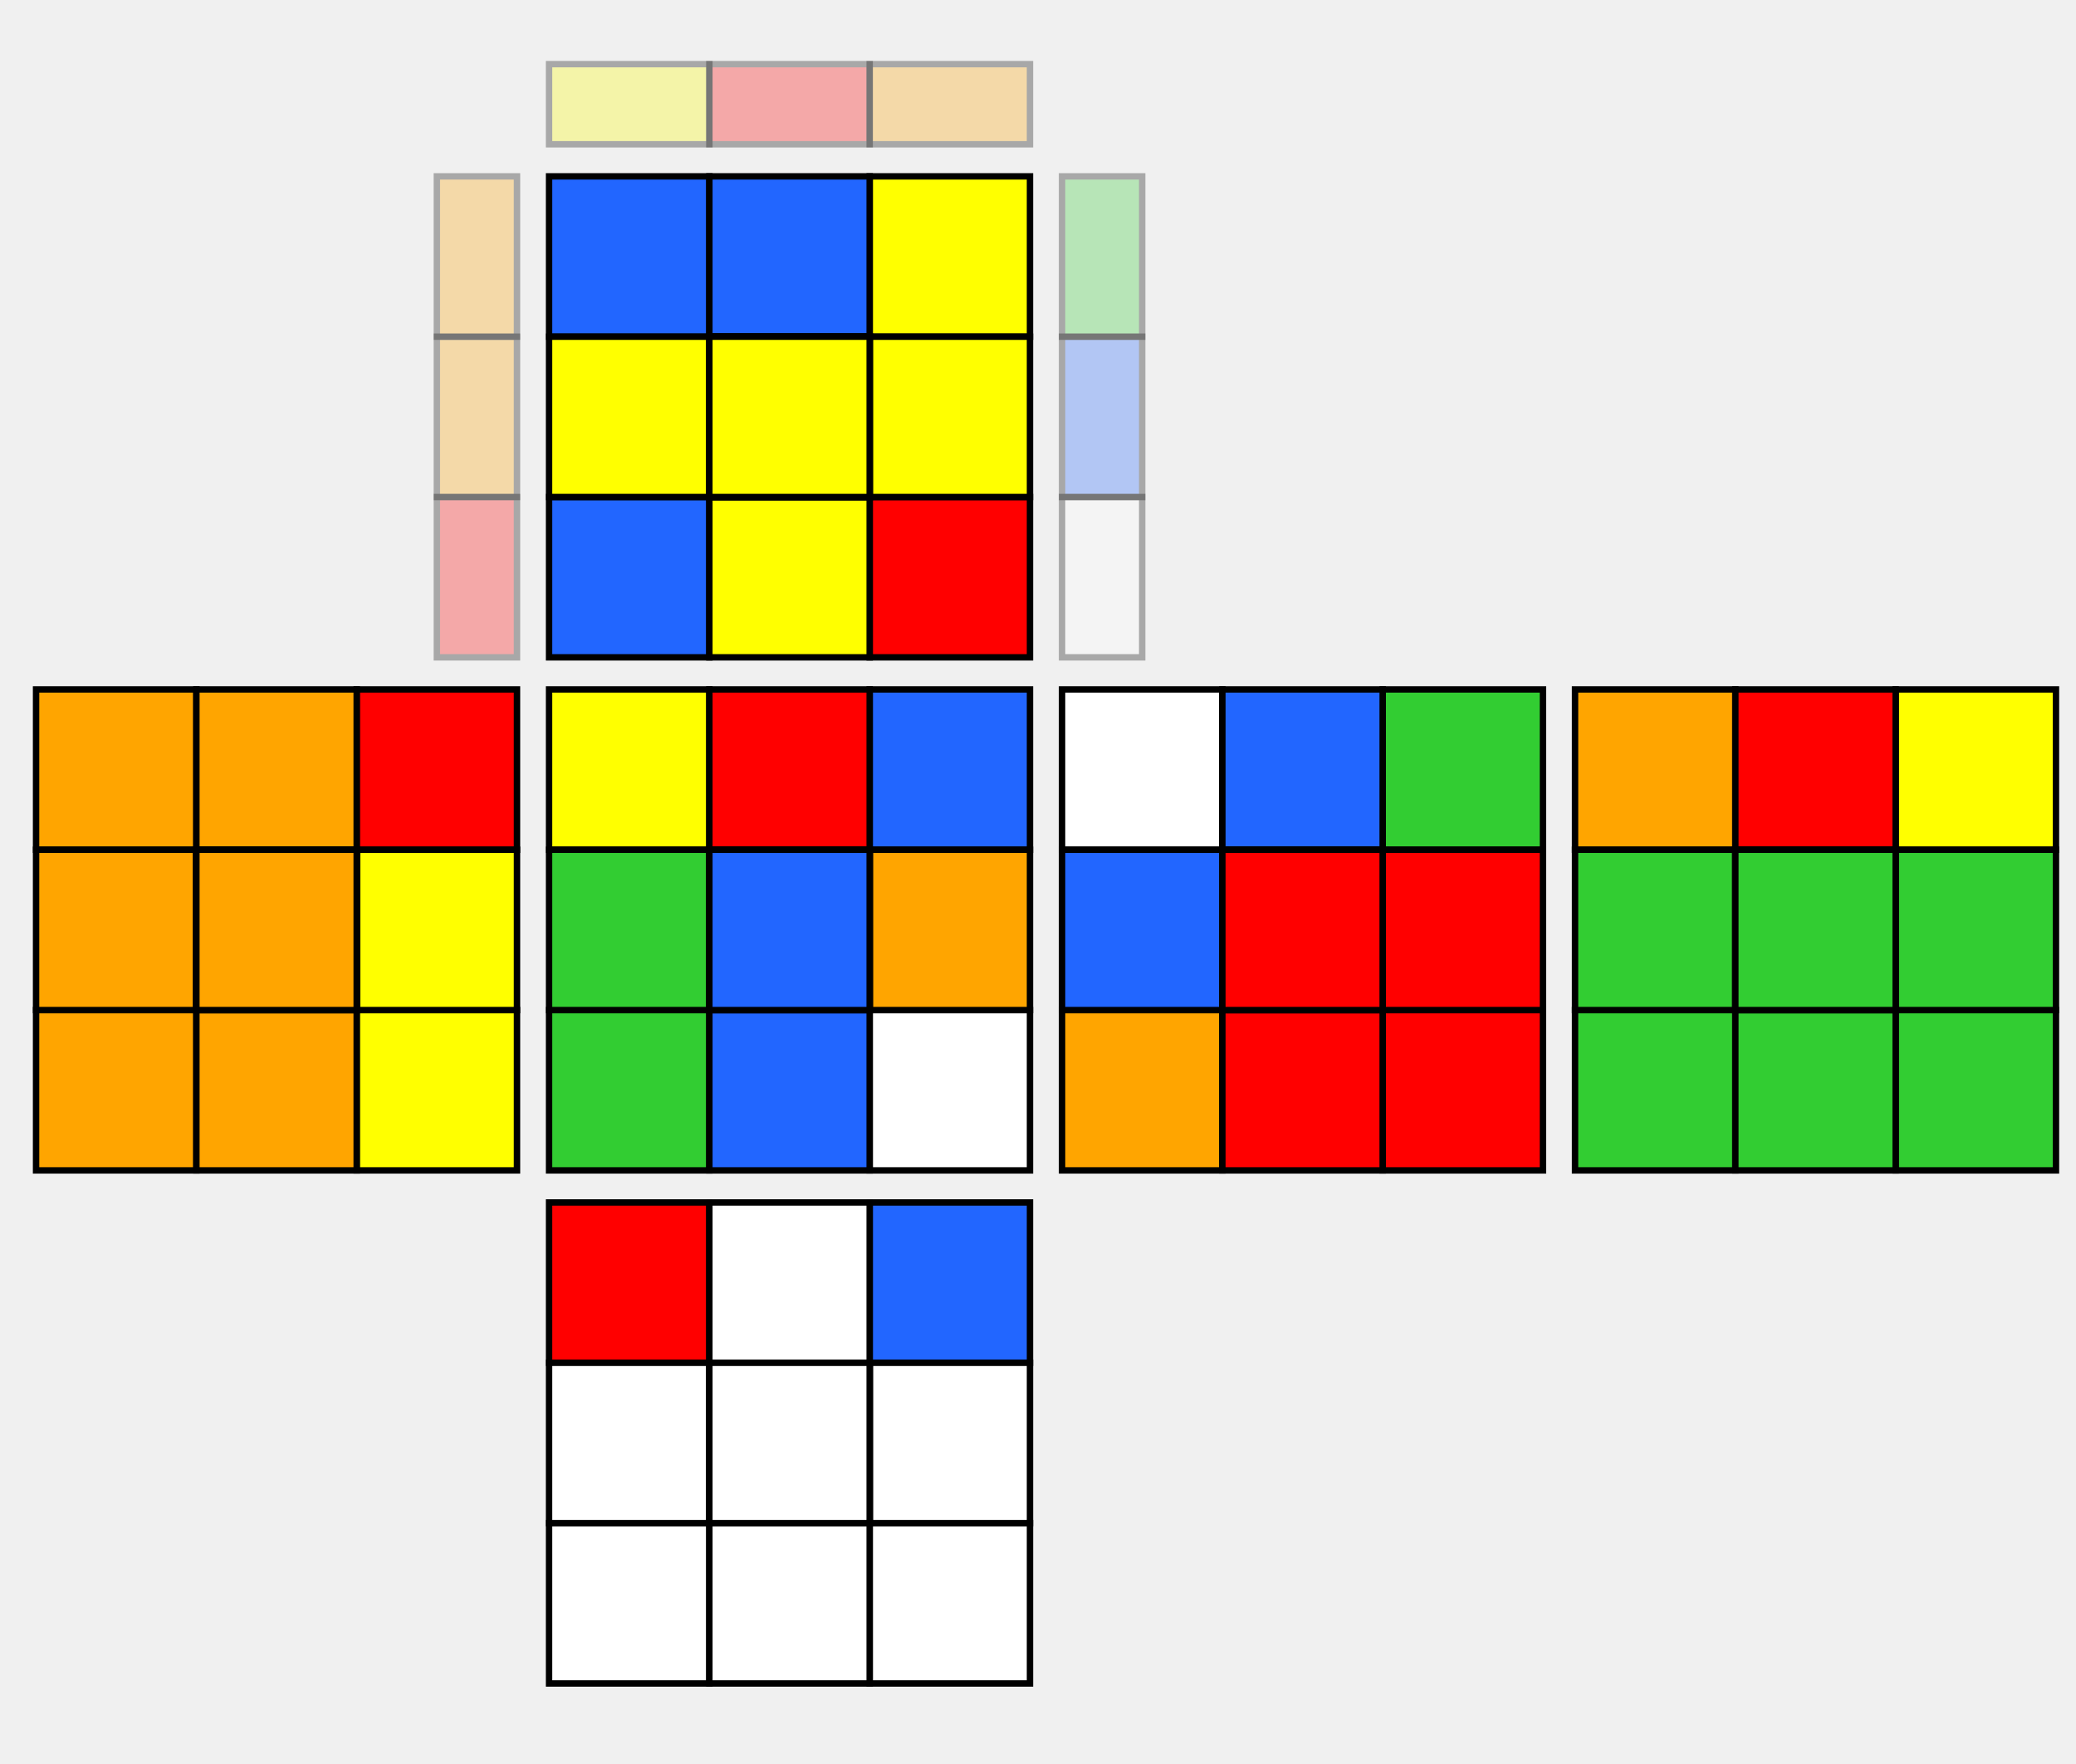
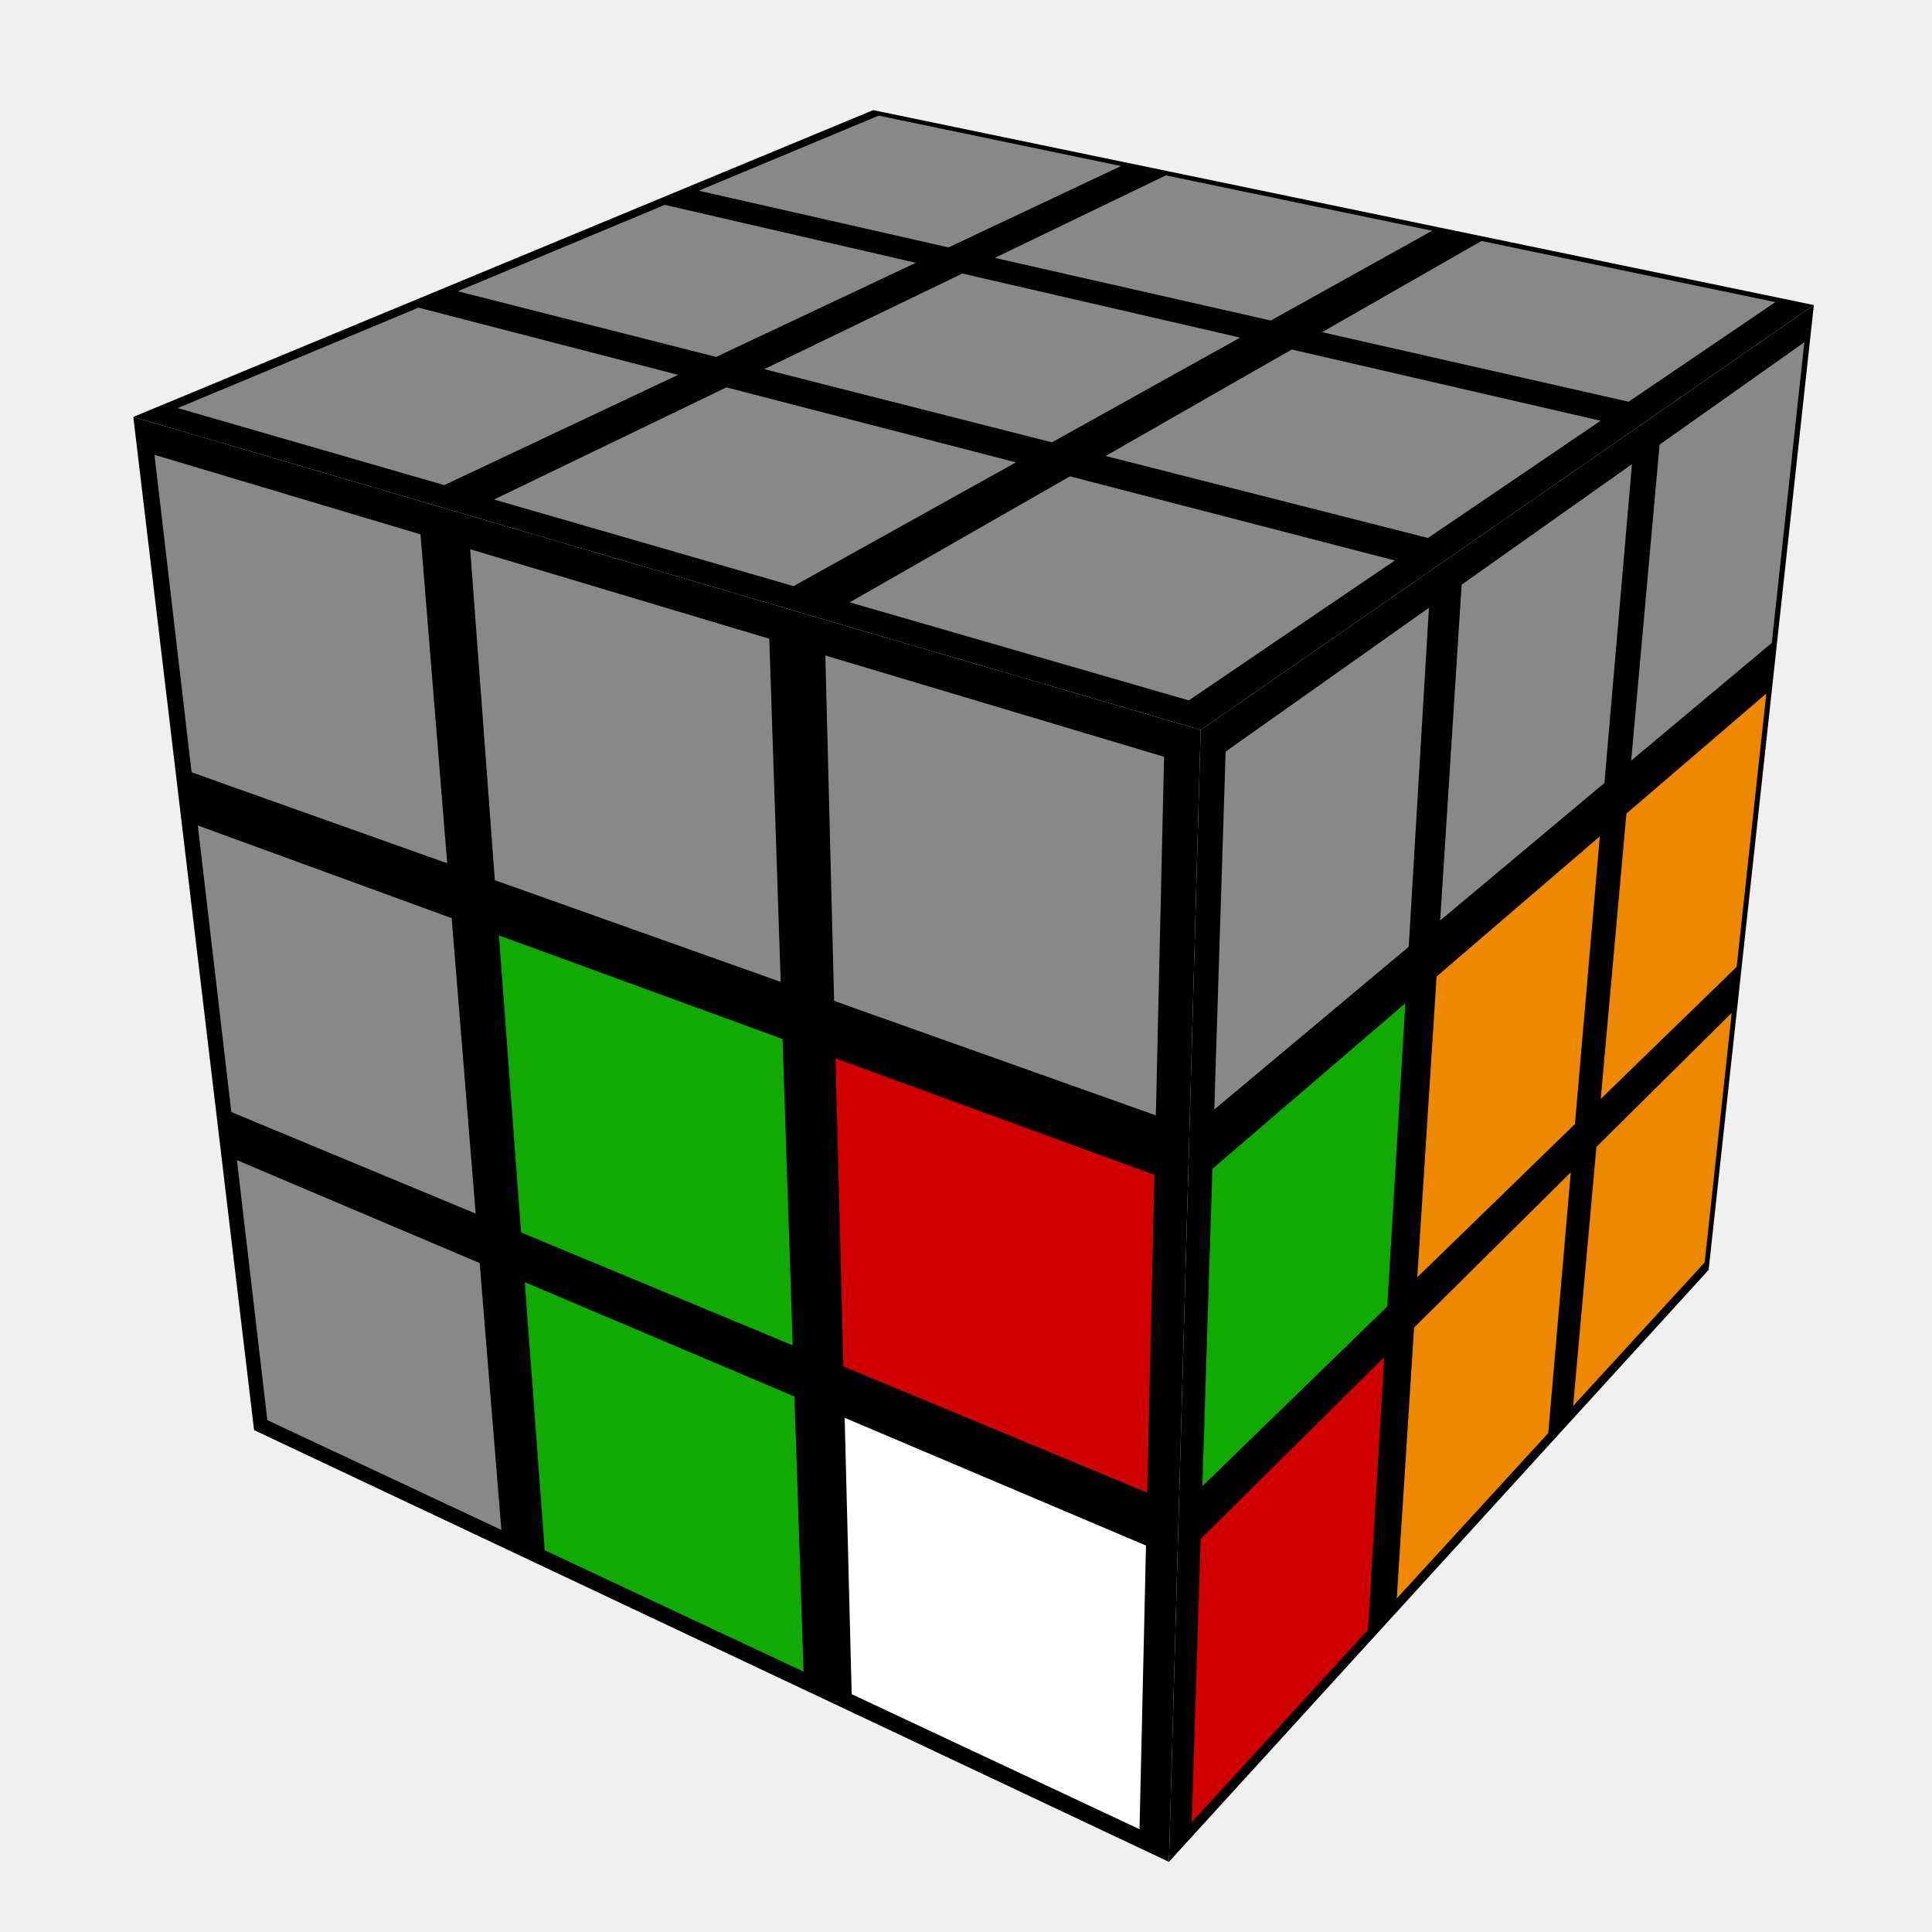
- <svg xmlns="http://www.w3.org/2000/svg" version="1.1" viewBox="0 0 518 440" preserveAspectRatio="xMidYMid meet" style="max-width: 100%; max-height: 100%;">
-   <defs>
-     <radialGradient id="grad-svg36-EDGES-l0-o0" r="70.711%">
-       <stop offset="100%" stop-color="yellow" stop-opacity="1" />
-       <stop offset="100%" stop-color="black" stop-opacity="1" />
-       <stop offset="100%" stop-color="black" stop-opacity="1" />
-       <stop offset="100%" stop-color="white" stop-opacity="1" />
-     </radialGradient>
-     <radialGradient id="grad-svg36-EDGES-l0-o1" r="70.711%">
-       <stop offset="100%" stop-color="red" stop-opacity="1" />
-       <stop offset="100%" stop-color="black" stop-opacity="1" />
-       <stop offset="100%" stop-color="black" stop-opacity="1" />
-       <stop offset="100%" stop-color="limegreen" stop-opacity="1" />
-     </radialGradient>
-     <radialGradient id="grad-svg36-EDGES-l1-o0" r="70.711%">
-       <stop offset="100%" stop-color="yellow" stop-opacity="1" />
-       <stop offset="100%" stop-color="black" stop-opacity="1" />
-       <stop offset="100%" stop-color="black" stop-opacity="1" />
-       <stop offset="100%" stop-color="white" stop-opacity="1" />
-     </radialGradient>
-     <radialGradient id="grad-svg36-EDGES-l1-o1" r="70.711%">
-       <stop offset="100%" stop-color="rgb(34, 102, 255)" stop-opacity="1" />
-       <stop offset="100%" stop-color="black" stop-opacity="1" />
-       <stop offset="100%" stop-color="black" stop-opacity="1" />
-       <stop offset="100%" stop-color="red" stop-opacity="1" />
-     </radialGradient>
-     <radialGradient id="grad-svg36-EDGES-l2-o0" r="70.711%">
-       <stop offset="100%" stop-color="rgb(34, 102, 255)" stop-opacity="1" />
-       <stop offset="100%" stop-color="black" stop-opacity="1" />
-       <stop offset="100%" stop-color="black" stop-opacity="1" />
-       <stop offset="100%" stop-color="white" stop-opacity="1" />
-     </radialGradient>
-     <radialGradient id="grad-svg36-EDGES-l2-o1" r="70.711%">
-       <stop offset="100%" stop-color="red" stop-opacity="1" />
-       <stop offset="100%" stop-color="black" stop-opacity="1" />
-       <stop offset="100%" stop-color="black" stop-opacity="1" />
-       <stop offset="100%" stop-color="rgb(34, 102, 255)" stop-opacity="1" />
-     </radialGradient>
-     <radialGradient id="grad-svg36-EDGES-l3-o0" r="70.711%">
-       <stop offset="100%" stop-color="yellow" stop-opacity="1" />
-       <stop offset="100%" stop-color="black" stop-opacity="1" />
-       <stop offset="100%" stop-color="black" stop-opacity="1" />
-       <stop offset="100%" stop-color="white" stop-opacity="1" />
-     </radialGradient>
-     <radialGradient id="grad-svg36-EDGES-l3-o1" r="70.711%">
-       <stop offset="100%" stop-color="orange" stop-opacity="1" />
-       <stop offset="100%" stop-color="black" stop-opacity="1" />
-       <stop offset="100%" stop-color="black" stop-opacity="1" />
-       <stop offset="100%" stop-color="orange" stop-opacity="1" />
-     </radialGradient>
-     <radialGradient id="grad-svg36-EDGES-l4-o0" r="70.711%">
-       <stop offset="100%" stop-color="white" stop-opacity="1" />
-       <stop offset="100%" stop-color="black" stop-opacity="1" />
-       <stop offset="100%" stop-color="black" stop-opacity="1" />
-       <stop offset="100%" stop-color="yellow" stop-opacity="1" />
-     </radialGradient>
-     <radialGradient id="grad-svg36-EDGES-l4-o1" r="70.711%">
-       <stop offset="100%" stop-color="rgb(34, 102, 255)" stop-opacity="1" />
-       <stop offset="100%" stop-color="black" stop-opacity="1" />
-       <stop offset="100%" stop-color="black" stop-opacity="1" />
-       <stop offset="100%" stop-color="limegreen" stop-opacity="1" />
-     </radialGradient>
-     <radialGradient id="grad-svg36-EDGES-l5-o0" r="70.711%">
-       <stop offset="100%" stop-color="white" stop-opacity="1" />
-       <stop offset="100%" stop-color="black" stop-opacity="1" />
-       <stop offset="100%" stop-color="black" stop-opacity="1" />
-       <stop offset="100%" stop-color="yellow" stop-opacity="1" />
-     </radialGradient>
-     <radialGradient id="grad-svg36-EDGES-l5-o1" r="70.711%">
-       <stop offset="100%" stop-color="red" stop-opacity="1" />
-       <stop offset="100%" stop-color="black" stop-opacity="1" />
-       <stop offset="100%" stop-color="black" stop-opacity="1" />
-       <stop offset="100%" stop-color="red" stop-opacity="1" />
-     </radialGradient>
-     <radialGradient id="grad-svg36-EDGES-l6-o0" r="70.711%">
-       <stop offset="100%" stop-color="white" stop-opacity="1" />
-       <stop offset="100%" stop-color="black" stop-opacity="1" />
-       <stop offset="100%" stop-color="black" stop-opacity="1" />
-       <stop offset="100%" stop-color="yellow" stop-opacity="1" />
-     </radialGradient>
-     <radialGradient id="grad-svg36-EDGES-l6-o1" r="70.711%">
-       <stop offset="100%" stop-color="limegreen" stop-opacity="1" />
-       <stop offset="100%" stop-color="black" stop-opacity="1" />
-       <stop offset="100%" stop-color="black" stop-opacity="1" />
-       <stop offset="100%" stop-color="rgb(34, 102, 255)" stop-opacity="1" />
-     </radialGradient>
-     <radialGradient id="grad-svg36-EDGES-l7-o0" r="70.711%">
-       <stop offset="100%" stop-color="white" stop-opacity="1" />
-       <stop offset="100%" stop-color="black" stop-opacity="1" />
-       <stop offset="100%" stop-color="black" stop-opacity="1" />
-       <stop offset="100%" stop-color="yellow" stop-opacity="1" />
-     </radialGradient>
-     <radialGradient id="grad-svg36-EDGES-l7-o1" r="70.711%">
-       <stop offset="100%" stop-color="orange" stop-opacity="1" />
-       <stop offset="100%" stop-color="black" stop-opacity="1" />
-       <stop offset="100%" stop-color="black" stop-opacity="1" />
-       <stop offset="100%" stop-color="orange" stop-opacity="1" />
-     </radialGradient>
-     <radialGradient id="grad-svg36-EDGES-l8-o0" r="70.711%">
-       <stop offset="100%" stop-color="orange" stop-opacity="1" />
-       <stop offset="100%" stop-color="black" stop-opacity="1" />
-       <stop offset="100%" stop-color="black" stop-opacity="1" />
-       <stop offset="100%" stop-color="limegreen" stop-opacity="1" />
-     </radialGradient>
-     <radialGradient id="grad-svg36-EDGES-l8-o1" r="70.711%">
-       <stop offset="100%" stop-color="rgb(34, 102, 255)" stop-opacity="1" />
-       <stop offset="100%" stop-color="black" stop-opacity="1" />
-       <stop offset="100%" stop-color="black" stop-opacity="1" />
-       <stop offset="100%" stop-color="red" stop-opacity="1" />
-     </radialGradient>
-     <radialGradient id="grad-svg36-EDGES-l9-o0" r="70.711%">
-       <stop offset="100%" stop-color="limegreen" stop-opacity="1" />
-       <stop offset="100%" stop-color="black" stop-opacity="1" />
-       <stop offset="100%" stop-color="black" stop-opacity="1" />
-       <stop offset="100%" stop-color="limegreen" stop-opacity="1" />
-     </radialGradient>
-     <radialGradient id="grad-svg36-EDGES-l9-o1" r="70.711%">
-       <stop offset="100%" stop-color="yellow" stop-opacity="1" />
-       <stop offset="100%" stop-color="black" stop-opacity="1" />
-       <stop offset="100%" stop-color="black" stop-opacity="1" />
-       <stop offset="100%" stop-color="orange" stop-opacity="1" />
-     </radialGradient>
-     <radialGradient id="grad-svg36-EDGES-l10-o0" r="70.711%">
-       <stop offset="100%" stop-color="limegreen" stop-opacity="1" />
-       <stop offset="100%" stop-color="black" stop-opacity="1" />
-       <stop offset="100%" stop-color="black" stop-opacity="1" />
-       <stop offset="100%" stop-color="rgb(34, 102, 255)" stop-opacity="1" />
-     </radialGradient>
-     <radialGradient id="grad-svg36-EDGES-l10-o1" r="70.711%">
-       <stop offset="100%" stop-color="red" stop-opacity="1" />
-       <stop offset="100%" stop-color="black" stop-opacity="1" />
-       <stop offset="100%" stop-color="black" stop-opacity="1" />
-       <stop offset="100%" stop-color="red" stop-opacity="1" />
-     </radialGradient>
-     <radialGradient id="grad-svg36-EDGES-l11-o0" r="70.711%">
-       <stop offset="100%" stop-color="limegreen" stop-opacity="1" />
-       <stop offset="100%" stop-color="black" stop-opacity="1" />
-       <stop offset="100%" stop-color="black" stop-opacity="1" />
-       <stop offset="100%" stop-color="rgb(34, 102, 255)" stop-opacity="1" />
-     </radialGradient>
-     <radialGradient id="grad-svg36-EDGES-l11-o1" r="70.711%">
-       <stop offset="100%" stop-color="orange" stop-opacity="1" />
-       <stop offset="100%" stop-color="black" stop-opacity="1" />
-       <stop offset="100%" stop-color="black" stop-opacity="1" />
-       <stop offset="100%" stop-color="orange" stop-opacity="1" />
-     </radialGradient>
-     <radialGradient id="grad-svg36-CORNERS-l0-o0" r="70.711%">
-       <stop offset="100%" stop-color="red" stop-opacity="1" />
-       <stop offset="100%" stop-color="black" stop-opacity="1" />
-       <stop offset="100%" stop-color="black" stop-opacity="1" />
-       <stop offset="100%" stop-color="white" stop-opacity="1" />
-     </radialGradient>
-     <radialGradient id="grad-svg36-CORNERS-l0-o1" r="70.711%">
-       <stop offset="100%" stop-color="white" stop-opacity="1" />
-       <stop offset="100%" stop-color="black" stop-opacity="1" />
-       <stop offset="100%" stop-color="black" stop-opacity="1" />
-       <stop offset="100%" stop-color="red" stop-opacity="1" />
-     </radialGradient>
-     <radialGradient id="grad-svg36-CORNERS-l0-o2" r="70.711%">
-       <stop offset="100%" stop-color="rgb(34, 102, 255)" stop-opacity="1" />
-       <stop offset="100%" stop-color="black" stop-opacity="1" />
-       <stop offset="100%" stop-color="black" stop-opacity="1" />
-       <stop offset="100%" stop-color="limegreen" stop-opacity="1" />
-     </radialGradient>
-     <radialGradient id="grad-svg36-CORNERS-l1-o0" r="70.711%">
-       <stop offset="100%" stop-color="yellow" stop-opacity="1" />
-       <stop offset="100%" stop-color="black" stop-opacity="1" />
-       <stop offset="100%" stop-color="black" stop-opacity="1" />
-       <stop offset="100%" stop-color="white" stop-opacity="1" />
-     </radialGradient>
-     <radialGradient id="grad-svg36-CORNERS-l1-o1" r="70.711%">
-       <stop offset="100%" stop-color="orange" stop-opacity="1" />
-       <stop offset="100%" stop-color="black" stop-opacity="1" />
-       <stop offset="100%" stop-color="black" stop-opacity="1" />
-       <stop offset="100%" stop-color="rgb(34, 102, 255)" stop-opacity="1" />
-     </radialGradient>
-     <radialGradient id="grad-svg36-CORNERS-l1-o2" r="70.711%">
-       <stop offset="100%" stop-color="limegreen" stop-opacity="1" />
-       <stop offset="100%" stop-color="black" stop-opacity="1" />
-       <stop offset="100%" stop-color="black" stop-opacity="1" />
-       <stop offset="100%" stop-color="red" stop-opacity="1" />
-     </radialGradient>
-     <radialGradient id="grad-svg36-CORNERS-l2-o0" r="70.711%">
-       <stop offset="100%" stop-color="rgb(34, 102, 255)" stop-opacity="1" />
-       <stop offset="100%" stop-color="black" stop-opacity="1" />
-       <stop offset="100%" stop-color="black" stop-opacity="1" />
-       <stop offset="100%" stop-color="white" stop-opacity="1" />
-     </radialGradient>
-     <radialGradient id="grad-svg36-CORNERS-l2-o1" r="70.711%">
-       <stop offset="100%" stop-color="orange" stop-opacity="1" />
-       <stop offset="100%" stop-color="black" stop-opacity="1" />
-       <stop offset="100%" stop-color="black" stop-opacity="1" />
-       <stop offset="100%" stop-color="orange" stop-opacity="1" />
-     </radialGradient>
-     <radialGradient id="grad-svg36-CORNERS-l2-o2" r="70.711%">
-       <stop offset="100%" stop-color="yellow" stop-opacity="1" />
-       <stop offset="100%" stop-color="black" stop-opacity="1" />
-       <stop offset="100%" stop-color="black" stop-opacity="1" />
-       <stop offset="100%" stop-color="rgb(34, 102, 255)" stop-opacity="1" />
-     </radialGradient>
-     <radialGradient id="grad-svg36-CORNERS-l3-o0" r="70.711%">
-       <stop offset="100%" stop-color="rgb(34, 102, 255)" stop-opacity="1" />
-       <stop offset="100%" stop-color="black" stop-opacity="1" />
-       <stop offset="100%" stop-color="black" stop-opacity="1" />
-       <stop offset="100%" stop-color="white" stop-opacity="1" />
-     </radialGradient>
-     <radialGradient id="grad-svg36-CORNERS-l3-o1" r="70.711%">
-       <stop offset="100%" stop-color="yellow" stop-opacity="1" />
-       <stop offset="100%" stop-color="black" stop-opacity="1" />
-       <stop offset="100%" stop-color="black" stop-opacity="1" />
-       <stop offset="100%" stop-color="limegreen" stop-opacity="1" />
-     </radialGradient>
-     <radialGradient id="grad-svg36-CORNERS-l3-o2" r="70.711%">
-       <stop offset="100%" stop-color="red" stop-opacity="1" />
-       <stop offset="100%" stop-color="black" stop-opacity="1" />
-       <stop offset="100%" stop-color="black" stop-opacity="1" />
-       <stop offset="100%" stop-color="orange" stop-opacity="1" />
-     </radialGradient>
-     <radialGradient id="grad-svg36-CORNERS-l4-o0" r="70.711%">
-       <stop offset="100%" stop-color="rgb(34, 102, 255)" stop-opacity="1" />
-       <stop offset="100%" stop-color="black" stop-opacity="1" />
-       <stop offset="100%" stop-color="black" stop-opacity="1" />
-       <stop offset="100%" stop-color="yellow" stop-opacity="1" />
-     </radialGradient>
-     <radialGradient id="grad-svg36-CORNERS-l4-o1" r="70.711%">
-       <stop offset="100%" stop-color="white" stop-opacity="1" />
-       <stop offset="100%" stop-color="black" stop-opacity="1" />
-       <stop offset="100%" stop-color="black" stop-opacity="1" />
-       <stop offset="100%" stop-color="limegreen" stop-opacity="1" />
-     </radialGradient>
-     <radialGradient id="grad-svg36-CORNERS-l4-o2" r="70.711%">
-       <stop offset="100%" stop-color="orange" stop-opacity="1" />
-       <stop offset="100%" stop-color="black" stop-opacity="1" />
-       <stop offset="100%" stop-color="black" stop-opacity="1" />
-       <stop offset="100%" stop-color="red" stop-opacity="1" />
-     </radialGradient>
-     <radialGradient id="grad-svg36-CORNERS-l5-o0" r="70.711%">
-       <stop offset="100%" stop-color="red" stop-opacity="1" />
-       <stop offset="100%" stop-color="black" stop-opacity="1" />
-       <stop offset="100%" stop-color="black" stop-opacity="1" />
-       <stop offset="100%" stop-color="yellow" stop-opacity="1" />
-     </radialGradient>
-     <radialGradient id="grad-svg36-CORNERS-l5-o1" r="70.711%">
-       <stop offset="100%" stop-color="yellow" stop-opacity="1" />
-       <stop offset="100%" stop-color="black" stop-opacity="1" />
-       <stop offset="100%" stop-color="black" stop-opacity="1" />
-       <stop offset="100%" stop-color="orange" stop-opacity="1" />
-     </radialGradient>
-     <radialGradient id="grad-svg36-CORNERS-l5-o2" r="70.711%">
-       <stop offset="100%" stop-color="limegreen" stop-opacity="1" />
-       <stop offset="100%" stop-color="black" stop-opacity="1" />
-       <stop offset="100%" stop-color="black" stop-opacity="1" />
-       <stop offset="100%" stop-color="limegreen" stop-opacity="1" />
-     </radialGradient>
-     <radialGradient id="grad-svg36-CORNERS-l6-o0" r="70.711%">
-       <stop offset="100%" stop-color="white" stop-opacity="1" />
-       <stop offset="100%" stop-color="black" stop-opacity="1" />
-       <stop offset="100%" stop-color="black" stop-opacity="1" />
-       <stop offset="100%" stop-color="yellow" stop-opacity="1" />
-     </radialGradient>
-     <radialGradient id="grad-svg36-CORNERS-l6-o1" r="70.711%">
-       <stop offset="100%" stop-color="limegreen" stop-opacity="1" />
-       <stop offset="100%" stop-color="black" stop-opacity="1" />
-       <stop offset="100%" stop-color="black" stop-opacity="1" />
-       <stop offset="100%" stop-color="rgb(34, 102, 255)" stop-opacity="1" />
-     </radialGradient>
-     <radialGradient id="grad-svg36-CORNERS-l6-o2" r="70.711%">
-       <stop offset="100%" stop-color="orange" stop-opacity="1" />
-       <stop offset="100%" stop-color="black" stop-opacity="1" />
-       <stop offset="100%" stop-color="black" stop-opacity="1" />
-       <stop offset="100%" stop-color="orange" stop-opacity="1" />
-     </radialGradient>
-     <radialGradient id="grad-svg36-CORNERS-l7-o0" r="70.711%">
-       <stop offset="100%" stop-color="white" stop-opacity="1" />
-       <stop offset="100%" stop-color="black" stop-opacity="1" />
-       <stop offset="100%" stop-color="black" stop-opacity="1" />
-       <stop offset="100%" stop-color="yellow" stop-opacity="1" />
-     </radialGradient>
-     <radialGradient id="grad-svg36-CORNERS-l7-o1" r="70.711%">
-       <stop offset="100%" stop-color="red" stop-opacity="1" />
-       <stop offset="100%" stop-color="black" stop-opacity="1" />
-       <stop offset="100%" stop-color="black" stop-opacity="1" />
-       <stop offset="100%" stop-color="red" stop-opacity="1" />
-     </radialGradient>
-     <radialGradient id="grad-svg36-CORNERS-l7-o2" r="70.711%">
-       <stop offset="100%" stop-color="limegreen" stop-opacity="1" />
-       <stop offset="100%" stop-color="black" stop-opacity="1" />
-       <stop offset="100%" stop-color="black" stop-opacity="1" />
-       <stop offset="100%" stop-color="rgb(34, 102, 255)" stop-opacity="1" />
-     </radialGradient>
-     <radialGradient id="grad-svg36-CENTERS-l0-o0" r="70.711%">
-       <stop offset="100%" stop-color="yellow" stop-opacity="1" />
-       <stop offset="100%" stop-color="black" stop-opacity="1" />
-       <stop offset="100%" stop-color="black" stop-opacity="1" />
-       <stop offset="100%" stop-color="white" stop-opacity="1" />
-     </radialGradient>
-     <radialGradient id="grad-svg36-CENTERS-l0-o1" r="70.711%">
-       <stop offset="100%" stop-color="yellow" stop-opacity="1" />
-       <stop offset="100%" stop-color="black" stop-opacity="1" />
-       <stop offset="100%" stop-color="black" stop-opacity="1" />
-       <stop offset="100%" stop-color="white" stop-opacity="1" />
-     </radialGradient>
-     <radialGradient id="grad-svg36-CENTERS-l0-o2" r="70.711%">
-       <stop offset="100%" stop-color="yellow" stop-opacity="1" />
-       <stop offset="100%" stop-color="black" stop-opacity="1" />
-       <stop offset="100%" stop-color="black" stop-opacity="1" />
-       <stop offset="100%" stop-color="white" stop-opacity="1" />
-     </radialGradient>
-     <radialGradient id="grad-svg36-CENTERS-l0-o3" r="70.711%">
-       <stop offset="100%" stop-color="yellow" stop-opacity="1" />
-       <stop offset="100%" stop-color="black" stop-opacity="1" />
-       <stop offset="100%" stop-color="black" stop-opacity="1" />
-       <stop offset="100%" stop-color="white" stop-opacity="1" />
-     </radialGradient>
-     <radialGradient id="grad-svg36-CENTERS-l1-o0" r="70.711%">
-       <stop offset="100%" stop-color="orange" stop-opacity="1" />
-       <stop offset="100%" stop-color="black" stop-opacity="1" />
-       <stop offset="100%" stop-color="black" stop-opacity="1" />
-       <stop offset="100%" stop-color="orange" stop-opacity="1" />
-     </radialGradient>
-     <radialGradient id="grad-svg36-CENTERS-l1-o1" r="70.711%">
-       <stop offset="100%" stop-color="orange" stop-opacity="1" />
-       <stop offset="100%" stop-color="black" stop-opacity="1" />
-       <stop offset="100%" stop-color="black" stop-opacity="1" />
-       <stop offset="100%" stop-color="orange" stop-opacity="1" />
-     </radialGradient>
-     <radialGradient id="grad-svg36-CENTERS-l1-o2" r="70.711%">
-       <stop offset="100%" stop-color="orange" stop-opacity="1" />
-       <stop offset="100%" stop-color="black" stop-opacity="1" />
-       <stop offset="100%" stop-color="black" stop-opacity="1" />
-       <stop offset="100%" stop-color="orange" stop-opacity="1" />
-     </radialGradient>
-     <radialGradient id="grad-svg36-CENTERS-l1-o3" r="70.711%">
-       <stop offset="100%" stop-color="orange" stop-opacity="1" />
-       <stop offset="100%" stop-color="black" stop-opacity="1" />
-       <stop offset="100%" stop-color="black" stop-opacity="1" />
-       <stop offset="100%" stop-color="orange" stop-opacity="1" />
-     </radialGradient>
-     <radialGradient id="grad-svg36-CENTERS-l2-o0" r="70.711%">
-       <stop offset="100%" stop-color="rgb(34, 102, 255)" stop-opacity="1" />
-       <stop offset="100%" stop-color="black" stop-opacity="1" />
-       <stop offset="100%" stop-color="black" stop-opacity="1" />
-       <stop offset="100%" stop-color="limegreen" stop-opacity="1" />
-     </radialGradient>
-     <radialGradient id="grad-svg36-CENTERS-l2-o1" r="70.711%">
-       <stop offset="100%" stop-color="rgb(34, 102, 255)" stop-opacity="1" />
-       <stop offset="100%" stop-color="black" stop-opacity="1" />
-       <stop offset="100%" stop-color="black" stop-opacity="1" />
-       <stop offset="100%" stop-color="limegreen" stop-opacity="1" />
-     </radialGradient>
-     <radialGradient id="grad-svg36-CENTERS-l2-o2" r="70.711%">
-       <stop offset="100%" stop-color="rgb(34, 102, 255)" stop-opacity="1" />
-       <stop offset="100%" stop-color="black" stop-opacity="1" />
-       <stop offset="100%" stop-color="black" stop-opacity="1" />
-       <stop offset="100%" stop-color="limegreen" stop-opacity="1" />
-     </radialGradient>
-     <radialGradient id="grad-svg36-CENTERS-l2-o3" r="70.711%">
-       <stop offset="100%" stop-color="rgb(34, 102, 255)" stop-opacity="1" />
-       <stop offset="100%" stop-color="black" stop-opacity="1" />
-       <stop offset="100%" stop-color="black" stop-opacity="1" />
-       <stop offset="100%" stop-color="limegreen" stop-opacity="1" />
-     </radialGradient>
-     <radialGradient id="grad-svg36-CENTERS-l3-o0" r="70.711%">
-       <stop offset="100%" stop-color="red" stop-opacity="1" />
-       <stop offset="100%" stop-color="black" stop-opacity="1" />
-       <stop offset="100%" stop-color="black" stop-opacity="1" />
-       <stop offset="100%" stop-color="red" stop-opacity="1" />
-     </radialGradient>
-     <radialGradient id="grad-svg36-CENTERS-l3-o1" r="70.711%">
-       <stop offset="100%" stop-color="red" stop-opacity="1" />
-       <stop offset="100%" stop-color="black" stop-opacity="1" />
-       <stop offset="100%" stop-color="black" stop-opacity="1" />
-       <stop offset="100%" stop-color="red" stop-opacity="1" />
-     </radialGradient>
-     <radialGradient id="grad-svg36-CENTERS-l3-o2" r="70.711%">
-       <stop offset="100%" stop-color="red" stop-opacity="1" />
-       <stop offset="100%" stop-color="black" stop-opacity="1" />
-       <stop offset="100%" stop-color="black" stop-opacity="1" />
-       <stop offset="100%" stop-color="red" stop-opacity="1" />
-     </radialGradient>
-     <radialGradient id="grad-svg36-CENTERS-l3-o3" r="70.711%">
-       <stop offset="100%" stop-color="red" stop-opacity="1" />
-       <stop offset="100%" stop-color="black" stop-opacity="1" />
-       <stop offset="100%" stop-color="black" stop-opacity="1" />
-       <stop offset="100%" stop-color="red" stop-opacity="1" />
-     </radialGradient>
-     <radialGradient id="grad-svg36-CENTERS-l4-o0" r="70.711%">
-       <stop offset="100%" stop-color="limegreen" stop-opacity="1" />
-       <stop offset="100%" stop-color="black" stop-opacity="1" />
-       <stop offset="100%" stop-color="black" stop-opacity="1" />
-       <stop offset="100%" stop-color="rgb(34, 102, 255)" stop-opacity="1" />
-     </radialGradient>
-     <radialGradient id="grad-svg36-CENTERS-l4-o1" r="70.711%">
-       <stop offset="100%" stop-color="limegreen" stop-opacity="1" />
-       <stop offset="100%" stop-color="black" stop-opacity="1" />
-       <stop offset="100%" stop-color="black" stop-opacity="1" />
-       <stop offset="100%" stop-color="rgb(34, 102, 255)" stop-opacity="1" />
-     </radialGradient>
-     <radialGradient id="grad-svg36-CENTERS-l4-o2" r="70.711%">
-       <stop offset="100%" stop-color="limegreen" stop-opacity="1" />
-       <stop offset="100%" stop-color="black" stop-opacity="1" />
-       <stop offset="100%" stop-color="black" stop-opacity="1" />
-       <stop offset="100%" stop-color="rgb(34, 102, 255)" stop-opacity="1" />
-     </radialGradient>
-     <radialGradient id="grad-svg36-CENTERS-l4-o3" r="70.711%">
-       <stop offset="100%" stop-color="limegreen" stop-opacity="1" />
-       <stop offset="100%" stop-color="black" stop-opacity="1" />
-       <stop offset="100%" stop-color="black" stop-opacity="1" />
-       <stop offset="100%" stop-color="rgb(34, 102, 255)" stop-opacity="1" />
-     </radialGradient>
-     <radialGradient id="grad-svg36-CENTERS-l5-o0" r="70.711%">
-       <stop offset="100%" stop-color="white" stop-opacity="1" />
-       <stop offset="100%" stop-color="black" stop-opacity="1" />
-       <stop offset="100%" stop-color="black" stop-opacity="1" />
-       <stop offset="100%" stop-color="yellow" stop-opacity="1" />
-     </radialGradient>
-     <radialGradient id="grad-svg36-CENTERS-l5-o1" r="70.711%">
-       <stop offset="100%" stop-color="white" stop-opacity="1" />
-       <stop offset="100%" stop-color="black" stop-opacity="1" />
-       <stop offset="100%" stop-color="black" stop-opacity="1" />
-       <stop offset="100%" stop-color="yellow" stop-opacity="1" />
-     </radialGradient>
-     <radialGradient id="grad-svg36-CENTERS-l5-o2" r="70.711%">
-       <stop offset="100%" stop-color="white" stop-opacity="1" />
-       <stop offset="100%" stop-color="black" stop-opacity="1" />
-       <stop offset="100%" stop-color="black" stop-opacity="1" />
-       <stop offset="100%" stop-color="yellow" stop-opacity="1" />
-     </radialGradient>
-     <radialGradient id="grad-svg36-CENTERS-l5-o3" r="70.711%">
-       <stop offset="100%" stop-color="white" stop-opacity="1" />
-       <stop offset="100%" stop-color="black" stop-opacity="1" />
-       <stop offset="100%" stop-color="black" stop-opacity="1" />
-       <stop offset="100%" stop-color="yellow" stop-opacity="1" />
-     </radialGradient>
-   </defs>
-   <defs>
-     <g id="sticker">
-       <rect x="0" y="0" width="1" height="1" stroke="black" stroke-width="0.04px" />
-     </g>
-     <g id="sticker-thin-v">
-       <rect x="0" y="0" width="0.5" height="1" stroke="black" stroke-width="0.04px" style="opacity: 0.3;" />
-     </g>
-     <g id="sticker-thin-h">
-       <rect x="0" y="0" width="1" height="0.5" stroke="black" stroke-width="0.04px" style="opacity: 0.3;" />
-     </g>
-   </defs>
-   <g id="puzzle" transform="translate(5,40) scale(40)">
-     <g class="hint-facelet">
-       <use data-copy-id="CORNERS-l0-o1" href="#sticker-thin-v" transform="translate(6.5,2.1)" style="fill: url(#grad-svg36-CORNERS-l0-o1)" />
-       <use data-copy-id="EDGES-l1-o1" href="#sticker-thin-v" transform="translate(6.5,1.1)" style="fill: url(#grad-svg36-EDGES-l1-o1)" />
-       <use data-copy-id="CORNERS-l1-o2" href="#sticker-thin-v" transform="translate(6.5,0.1)" style="fill: url(#grad-svg36-CORNERS-l1-o2)" />
-       <use data-copy-id="CORNERS-l2-o2" href="#sticker-thin-h" transform="translate(3.3,-0.6)" style="fill: url(#grad-svg36-CORNERS-l2-o2)" />
-       <use data-copy-id="EDGES-l2-o1" href="#sticker-thin-h" transform="translate(4.3,-0.6)" style="fill: url(#grad-svg36-EDGES-l2-o1)" />
-       <use data-copy-id="CORNERS-l1-o1" href="#sticker-thin-h" transform="translate(5.3,-0.6)" style="fill: url(#grad-svg36-CORNERS-l1-o1)" />
-       <use data-copy-id="CORNERS-l3-o2" href="#sticker-thin-v" transform="translate(2.6,2.1)" style="fill: url(#grad-svg36-CORNERS-l3-o2)" />
-       <use data-copy-id="EDGES-l3-o1" href="#sticker-thin-v" transform="translate(2.6,1.1)" style="fill: url(#grad-svg36-EDGES-l3-o1)" />
-       <use data-copy-id="CORNERS-l2-o1" href="#sticker-thin-v" transform="translate(2.6,0.1)" style="fill: url(#grad-svg36-CORNERS-l2-o1)" />
-     </g>
-     <use id="CORNERS-l0-o0" href="#sticker" transform="translate(5.3,2.1)" style="fill: url(#grad-svg36-CORNERS-l0-o0)" />
-     <use id="CORNERS-l0-o1" href="#sticker" transform="translate(6.5,3.3)" style="fill: url(#grad-svg36-CORNERS-l0-o1)" />
-     <use id="CORNERS-l0-o2" href="#sticker" transform="translate(5.3,3.3)" style="fill: url(#grad-svg36-CORNERS-l0-o2)" />
-     <use id="CORNERS-l1-o0" href="#sticker" transform="translate(5.3,0.1)" style="fill: url(#grad-svg36-CORNERS-l1-o0)" />
-     <use id="CORNERS-l1-o1" href="#sticker" transform="translate(9.7,3.3)" style="fill: url(#grad-svg36-CORNERS-l1-o1)" />
-     <use id="CORNERS-l1-o2" href="#sticker" transform="translate(8.5,3.3)" style="fill: url(#grad-svg36-CORNERS-l1-o2)" />
-     <use id="CORNERS-l2-o0" href="#sticker" transform="translate(3.3,0.1)" style="fill: url(#grad-svg36-CORNERS-l2-o0)" />
-     <use id="CORNERS-l2-o1" href="#sticker" transform="translate(0.1,3.3)" style="fill: url(#grad-svg36-CORNERS-l2-o1)" />
-     <use id="CORNERS-l2-o2" href="#sticker" transform="translate(11.7,3.3)" style="fill: url(#grad-svg36-CORNERS-l2-o2)" />
-     <use id="CORNERS-l3-o0" href="#sticker" transform="translate(3.3,2.1)" style="fill: url(#grad-svg36-CORNERS-l3-o0)" />
-     <use id="CORNERS-l3-o1" href="#sticker" transform="translate(3.3,3.3)" style="fill: url(#grad-svg36-CORNERS-l3-o1)" />
-     <use id="CORNERS-l3-o2" href="#sticker" transform="translate(2.1,3.3)" style="fill: url(#grad-svg36-CORNERS-l3-o2)" />
-     <use id="CORNERS-l4-o0" href="#sticker" transform="translate(5.3,6.5)" style="fill: url(#grad-svg36-CORNERS-l4-o0)" />
-     <use id="CORNERS-l4-o1" href="#sticker" transform="translate(5.3,5.3)" style="fill: url(#grad-svg36-CORNERS-l4-o1)" />
-     <use id="CORNERS-l4-o2" href="#sticker" transform="translate(6.5,5.3)" style="fill: url(#grad-svg36-CORNERS-l4-o2)" />
-     <use id="CORNERS-l5-o0" href="#sticker" transform="translate(3.3,6.5)" style="fill: url(#grad-svg36-CORNERS-l5-o0)" />
-     <use id="CORNERS-l5-o1" href="#sticker" transform="translate(2.1,5.3)" style="fill: url(#grad-svg36-CORNERS-l5-o1)" />
-     <use id="CORNERS-l5-o2" href="#sticker" transform="translate(3.3,5.3)" style="fill: url(#grad-svg36-CORNERS-l5-o2)" />
-     <use id="CORNERS-l6-o0" href="#sticker" transform="translate(3.3,8.5)" style="fill: url(#grad-svg36-CORNERS-l6-o0)" />
-     <use id="CORNERS-l6-o1" href="#sticker" transform="translate(11.7,5.3)" style="fill: url(#grad-svg36-CORNERS-l6-o1)" />
-     <use id="CORNERS-l6-o2" href="#sticker" transform="translate(0.1,5.3)" style="fill: url(#grad-svg36-CORNERS-l6-o2)" />
-     <use id="CORNERS-l7-o0" href="#sticker" transform="translate(5.3,8.5)" style="fill: url(#grad-svg36-CORNERS-l7-o0)" />
-     <use id="CORNERS-l7-o1" href="#sticker" transform="translate(8.5,5.3)" style="fill: url(#grad-svg36-CORNERS-l7-o1)" />
-     <use id="CORNERS-l7-o2" href="#sticker" transform="translate(9.7,5.3)" style="fill: url(#grad-svg36-CORNERS-l7-o2)" />
-     <use id="EDGES-l0-o0" href="#sticker" transform="translate(4.3,2.1)" style="fill: url(#grad-svg36-EDGES-l0-o0)" />
-     <use id="EDGES-l0-o1" href="#sticker" transform="translate(4.3,3.3)" style="fill: url(#grad-svg36-EDGES-l0-o1)" />
-     <use id="EDGES-l1-o0" href="#sticker" transform="translate(5.3,1.1)" style="fill: url(#grad-svg36-EDGES-l1-o0)" />
-     <use id="EDGES-l1-o1" href="#sticker" transform="translate(7.5,3.3)" style="fill: url(#grad-svg36-EDGES-l1-o1)" />
-     <use id="EDGES-l2-o0" href="#sticker" transform="translate(4.3,0.1)" style="fill: url(#grad-svg36-EDGES-l2-o0)" />
-     <use id="EDGES-l2-o1" href="#sticker" transform="translate(10.7,3.3)" style="fill: url(#grad-svg36-EDGES-l2-o1)" />
-     <use id="EDGES-l3-o0" href="#sticker" transform="translate(3.3,1.1)" style="fill: url(#grad-svg36-EDGES-l3-o0)" />
-     <use id="EDGES-l3-o1" href="#sticker" transform="translate(1.1,3.3)" style="fill: url(#grad-svg36-EDGES-l3-o1)" />
-     <use id="EDGES-l4-o0" href="#sticker" transform="translate(4.3,6.5)" style="fill: url(#grad-svg36-EDGES-l4-o0)" />
-     <use id="EDGES-l4-o1" href="#sticker" transform="translate(4.3,5.3)" style="fill: url(#grad-svg36-EDGES-l4-o1)" />
-     <use id="EDGES-l5-o0" href="#sticker" transform="translate(5.3,7.5)" style="fill: url(#grad-svg36-EDGES-l5-o0)" />
-     <use id="EDGES-l5-o1" href="#sticker" transform="translate(7.5,5.3)" style="fill: url(#grad-svg36-EDGES-l5-o1)" />
-     <use id="EDGES-l6-o0" href="#sticker" transform="translate(4.3,8.5)" style="fill: url(#grad-svg36-EDGES-l6-o0)" />
-     <use id="EDGES-l6-o1" href="#sticker" transform="translate(10.7,5.3)" style="fill: url(#grad-svg36-EDGES-l6-o1)" />
-     <use id="EDGES-l7-o0" href="#sticker" transform="translate(3.3,7.5)" style="fill: url(#grad-svg36-EDGES-l7-o0)" />
-     <use id="EDGES-l7-o1" href="#sticker" transform="translate(1.1,5.3)" style="fill: url(#grad-svg36-EDGES-l7-o1)" />
-     <use id="EDGES-l8-o0" href="#sticker" transform="translate(5.3,4.3)" style="fill: url(#grad-svg36-EDGES-l8-o0)" />
-     <use id="EDGES-l8-o1" href="#sticker" transform="translate(6.5,4.3)" style="fill: url(#grad-svg36-EDGES-l8-o1)" />
-     <use id="EDGES-l9-o0" href="#sticker" transform="translate(3.3,4.3)" style="fill: url(#grad-svg36-EDGES-l9-o0)" />
-     <use id="EDGES-l9-o1" href="#sticker" transform="translate(2.1,4.3)" style="fill: url(#grad-svg36-EDGES-l9-o1)" />
-     <use id="EDGES-l10-o0" href="#sticker" transform="translate(9.7,4.3)" style="fill: url(#grad-svg36-EDGES-l10-o0)" />
-     <use id="EDGES-l10-o1" href="#sticker" transform="translate(8.5,4.3)" style="fill: url(#grad-svg36-EDGES-l10-o1)" />
-     <use id="EDGES-l11-o0" href="#sticker" transform="translate(11.7,4.3)" style="fill: url(#grad-svg36-EDGES-l11-o0)" />
-     <use id="EDGES-l11-o1" href="#sticker" transform="translate(0.1,4.3)" style="fill: url(#grad-svg36-EDGES-l11-o1)" />
-     <use id="CENTERS-l0-o0" href="#sticker" transform="translate(4.3,1.1)" style="fill: url(#grad-svg36-CENTERS-l0-o0)" />
-     <use id="CENTERS-l0-o1" href="#sticker" transform="translate(4.3,1.1)" style="fill: url(#grad-svg36-CENTERS-l0-o1)" />
-     <use id="CENTERS-l0-o2" href="#sticker" transform="translate(4.3,1.1)" style="fill: url(#grad-svg36-CENTERS-l0-o2)" />
-     <use id="CENTERS-l0-o3" href="#sticker" transform="translate(4.3,1.1)" style="fill: url(#grad-svg36-CENTERS-l0-o3)" />
-     <use id="CENTERS-l1-o0" href="#sticker" transform="translate(1.1,4.3)" style="fill: url(#grad-svg36-CENTERS-l1-o0)" />
-     <use id="CENTERS-l1-o1" href="#sticker" transform="translate(1.1,4.3)" style="fill: url(#grad-svg36-CENTERS-l1-o1)" />
-     <use id="CENTERS-l1-o2" href="#sticker" transform="translate(1.1,4.3)" style="fill: url(#grad-svg36-CENTERS-l1-o2)" />
-     <use id="CENTERS-l1-o3" href="#sticker" transform="translate(1.1,4.3)" style="fill: url(#grad-svg36-CENTERS-l1-o3)" />
-     <use id="CENTERS-l2-o0" href="#sticker" transform="translate(4.3,4.3)" style="fill: url(#grad-svg36-CENTERS-l2-o0)" />
-     <use id="CENTERS-l2-o1" href="#sticker" transform="translate(4.3,4.3)" style="fill: url(#grad-svg36-CENTERS-l2-o1)" />
-     <use id="CENTERS-l2-o2" href="#sticker" transform="translate(4.3,4.3)" style="fill: url(#grad-svg36-CENTERS-l2-o2)" />
-     <use id="CENTERS-l2-o3" href="#sticker" transform="translate(4.3,4.3)" style="fill: url(#grad-svg36-CENTERS-l2-o3)" />
-     <use id="CENTERS-l3-o0" href="#sticker" transform="translate(7.5,4.3)" style="fill: url(#grad-svg36-CENTERS-l3-o0)" />
-     <use id="CENTERS-l3-o1" href="#sticker" transform="translate(7.5,4.3)" style="fill: url(#grad-svg36-CENTERS-l3-o1)" />
-     <use id="CENTERS-l3-o2" href="#sticker" transform="translate(7.5,4.3)" style="fill: url(#grad-svg36-CENTERS-l3-o2)" />
-     <use id="CENTERS-l3-o3" href="#sticker" transform="translate(7.5,4.3)" style="fill: url(#grad-svg36-CENTERS-l3-o3)" />
-     <use id="CENTERS-l4-o0" href="#sticker" transform="translate(10.7,4.3)" style="fill: url(#grad-svg36-CENTERS-l4-o0)" />
-     <use id="CENTERS-l4-o1" href="#sticker" transform="translate(10.7,4.3)" style="fill: url(#grad-svg36-CENTERS-l4-o1)" />
-     <use id="CENTERS-l4-o2" href="#sticker" transform="translate(10.7,4.3)" style="fill: url(#grad-svg36-CENTERS-l4-o2)" />
-     <use id="CENTERS-l4-o3" href="#sticker" transform="translate(10.7,4.3)" style="fill: url(#grad-svg36-CENTERS-l4-o3)" />
-     <use id="CENTERS-l5-o0" href="#sticker" transform="translate(4.3,7.5)" style="fill: url(#grad-svg36-CENTERS-l5-o0)" />
-     <use id="CENTERS-l5-o1" href="#sticker" transform="translate(4.3,7.5)" style="fill: url(#grad-svg36-CENTERS-l5-o1)" />
-     <use id="CENTERS-l5-o2" href="#sticker" transform="translate(4.3,7.5)" style="fill: url(#grad-svg36-CENTERS-l5-o2)" />
-     <use id="CENTERS-l5-o3" href="#sticker" transform="translate(4.3,7.5)" style="fill: url(#grad-svg36-CENTERS-l5-o3)" />
-   </g>
+ <svg xmlns="http://www.w3.org/2000/svg" version="1.1" width="75" height="75">
+   <polygon points="33.897,4.275 70.413,11.842 46.61,28.335 5.175,16.185" />
+   <polygon points="5.175,16.185 46.61,28.335 45.378,72.277 9.863,55.516" />
+   <polygon points="46.61,28.335 70.413,11.842 66.329,49.297 45.378,72.277" />
+   <polygon points="34.108,4.489 43.519,6.446 36.821,9.604 27.125,7.403" fill="#888888" />
+   <polygon points="45.258,6.808 55.595,8.957 49.332,12.443 38.618,10.011" fill="#888888" />
+   <polygon points="57.51,9.355 68.918,11.728 63.222,15.595 51.322,12.895" fill="#888888" />
+   <polygon points="25.806,7.953 35.552,10.202 27.8,13.856 17.77,11.306" fill="#888888" />
+   <polygon points="37.359,10.619 48.141,13.106 40.835,17.171 29.666,14.331" fill="#888888" />
+   <polygon points="50.145,13.568 62.135,16.334 55.434,20.884 42.919,17.701" fill="#888888" />
+   <polygon points="16.245,11.942 26.324,14.552 17.246,18.832 6.902,15.841" fill="#888888" />
+   <polygon points="28.199,15.038 39.438,17.949 30.806,22.753 19.179,19.391" fill="#888888" />
+   <polygon points="41.536,18.492 54.146,21.758 46.148,27.189 32.985,23.383" fill="#888888" />
+   <polygon points="5.997,17.656 16.324,20.745 17.36,33.511 7.438,29.981" fill="#888888" />
+   <polygon points="18.253,21.322 29.863,24.795 30.306,38.116 19.21,34.169" fill="#888888" />
+   <polygon points="32.04,25.446 45.189,29.379 44.87,43.298 32.38,38.854" fill="#888888" />
+   <polygon points="7.679,32.045 17.534,35.643 18.465,47.111 8.98,43.169" fill="#888888" />
+   <polygon points="19.369,36.314 30.379,40.334 30.774,52.226 20.228,47.843" fill="#11aa00" />
+   <polygon points="32.436,41.086 44.817,45.607 44.535,57.944 32.74,53.043" fill="#d00000" />
+   <polygon points="9.198,45.037 18.621,49.032 19.463,59.39 10.378,55.13" fill="#888888" />
+   <polygon points="20.372,49.774 30.84,54.212 31.195,64.892 21.147,60.18" fill="#11aa00" />
+   <polygon points="32.79,55.039 44.488,59.998 44.236,71.009 33.062,65.768" fill="#ffffff" />
+   <polygon points="47.579,29.177 55.471,23.595 54.686,36.754 47.139,43.07" fill="#888888" />
+   <polygon points="56.741,22.696 63.352,18.019 62.283,30.397 55.907,35.733" fill="#888888" />
+   <polygon points="64.425,17.261 70.045,13.285 68.78,24.959 63.322,29.528" fill="#888888" />
+   <polygon points="47.066,45.375 54.555,38.947 53.854,50.716 46.676,57.693" fill="#11aa00" />
+   <polygon points="55.768,37.907 62.104,32.469 61.14,43.635 55.02,49.582" fill="#ee8800" />
+   <polygon points="63.137,31.583 68.568,26.922 67.419,37.532 62.14,42.662" fill="#ee8800" />
+   <polygon points="46.611,59.744 53.737,52.684 53.106,63.271 46.262,70.741" fill="#d00000" />
+   <polygon points="54.895,51.536 60.978,45.509 60.103,55.633 54.222,62.052" fill="#ee8800" />
+   <polygon points="61.973,44.523 67.225,39.319 66.176,49.005 61.068,54.58" fill="#ee8800" />
</svg>
